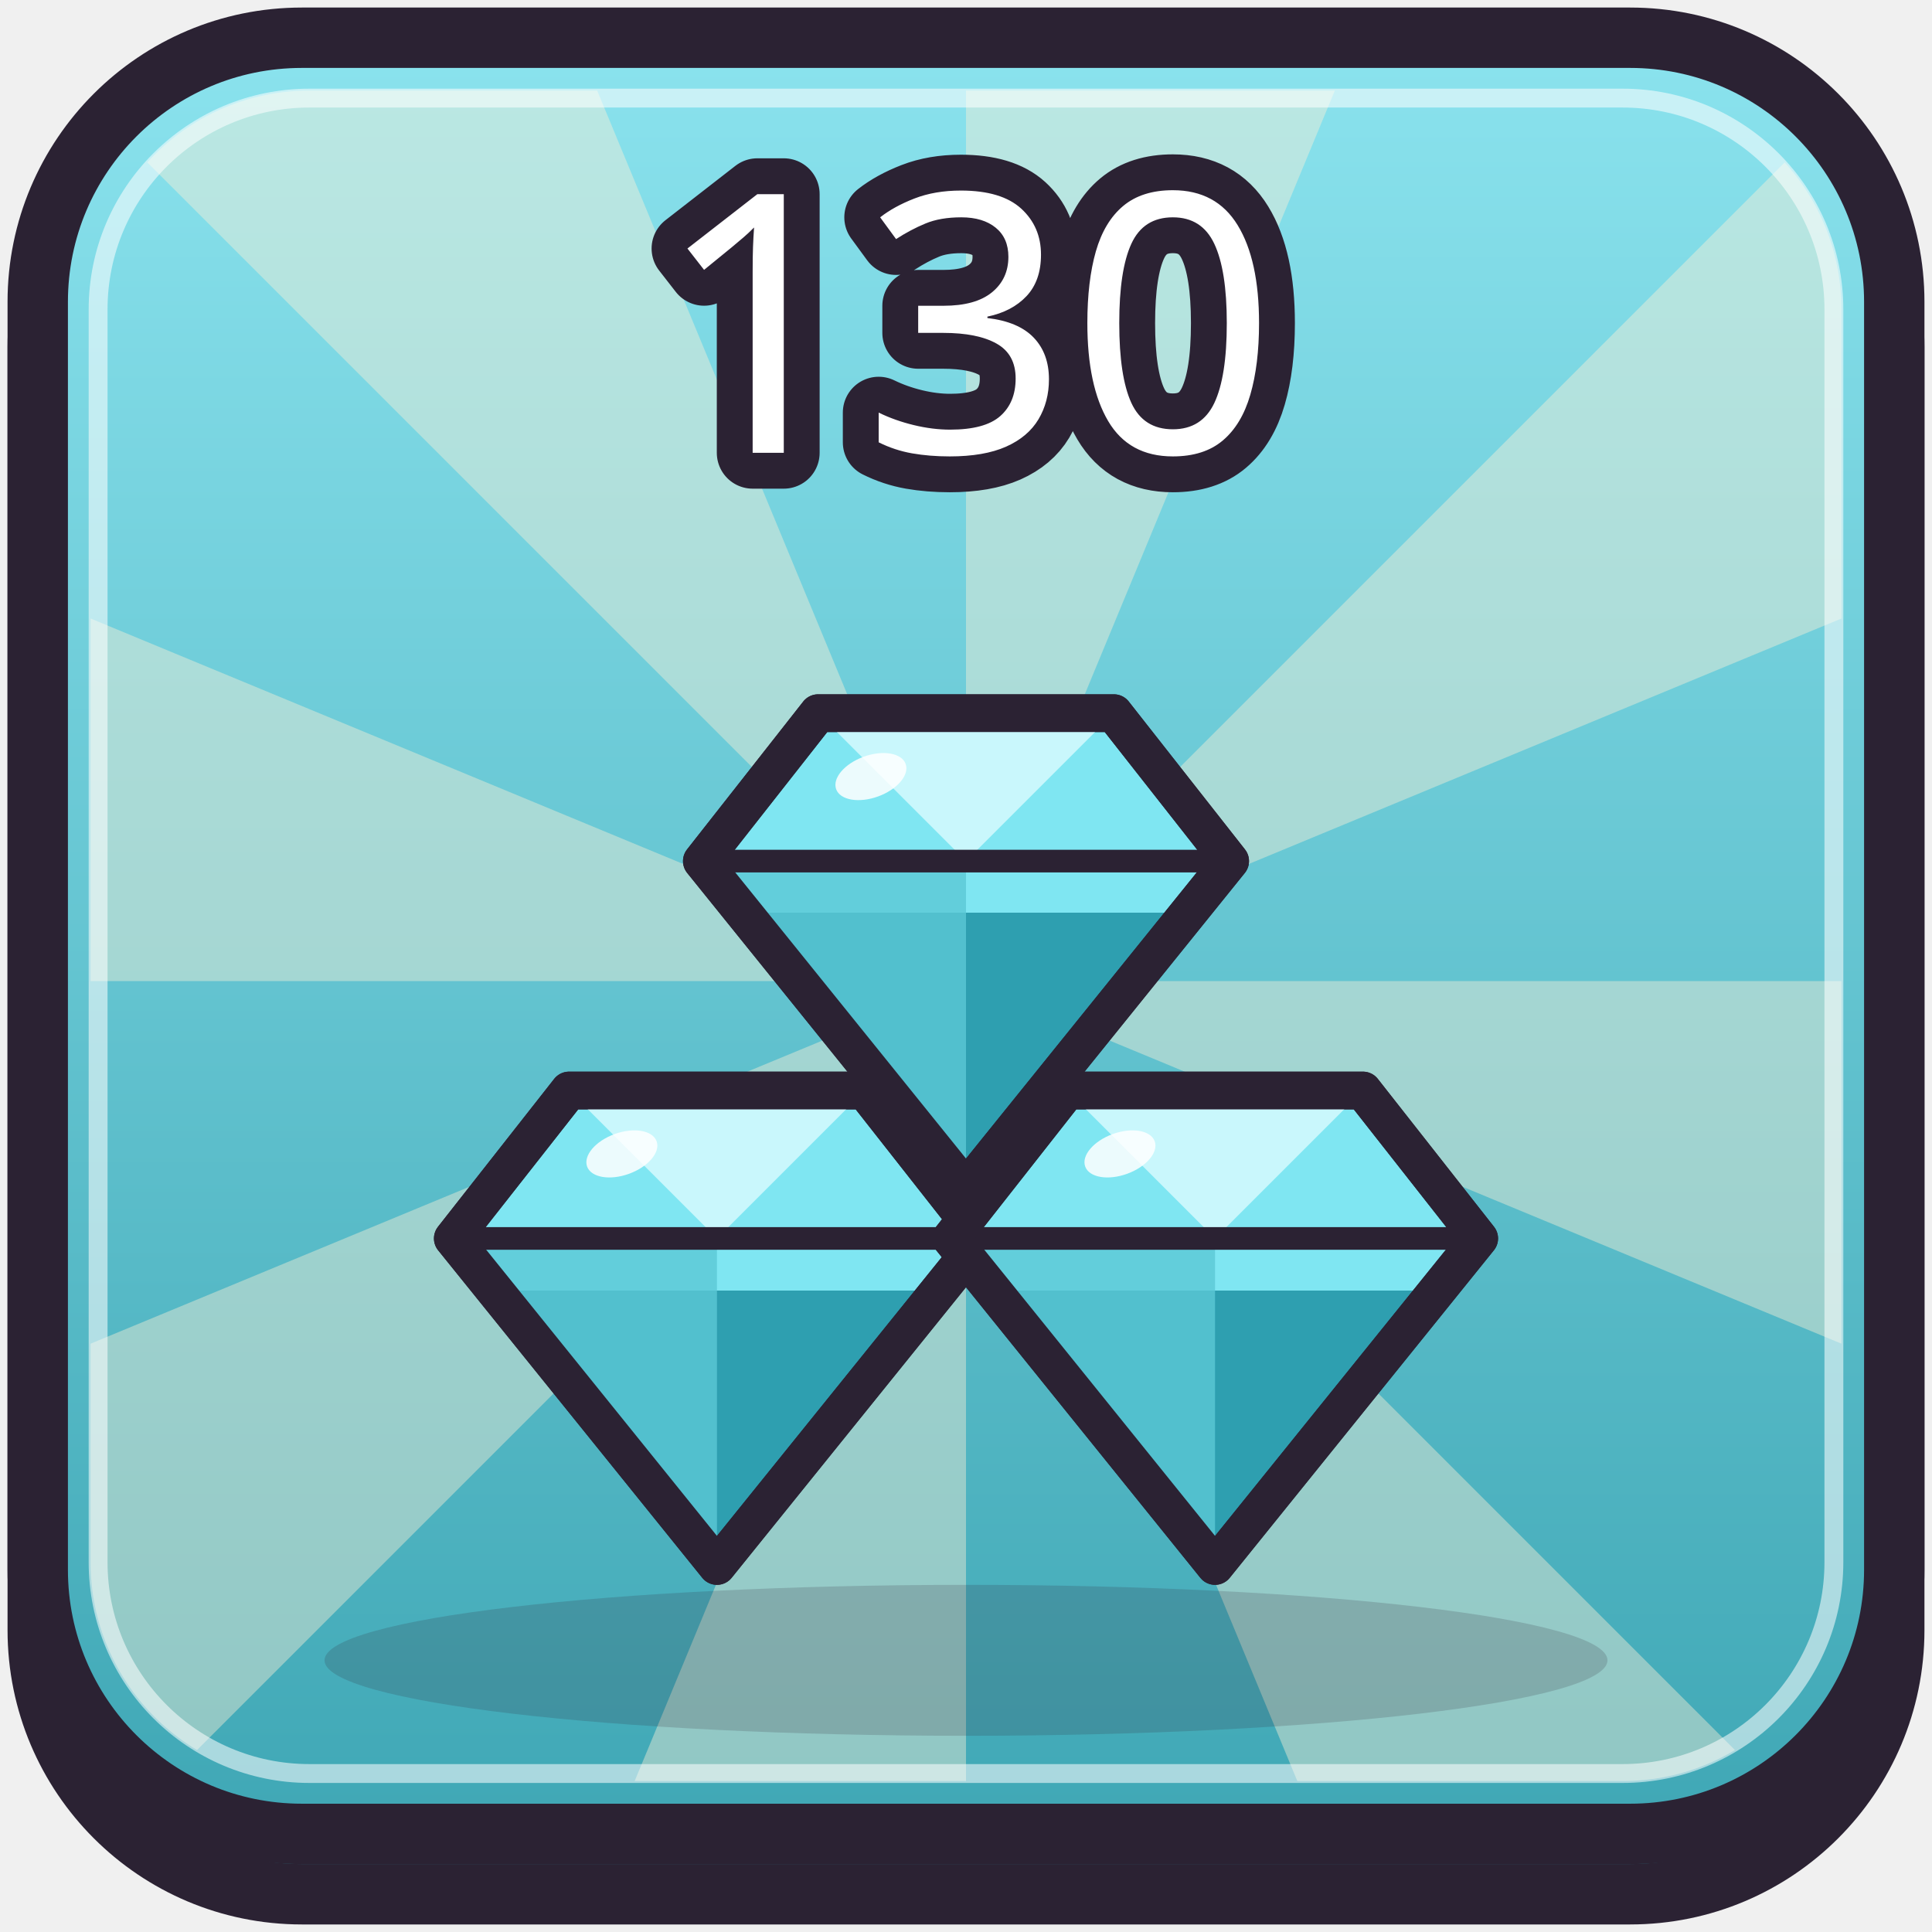
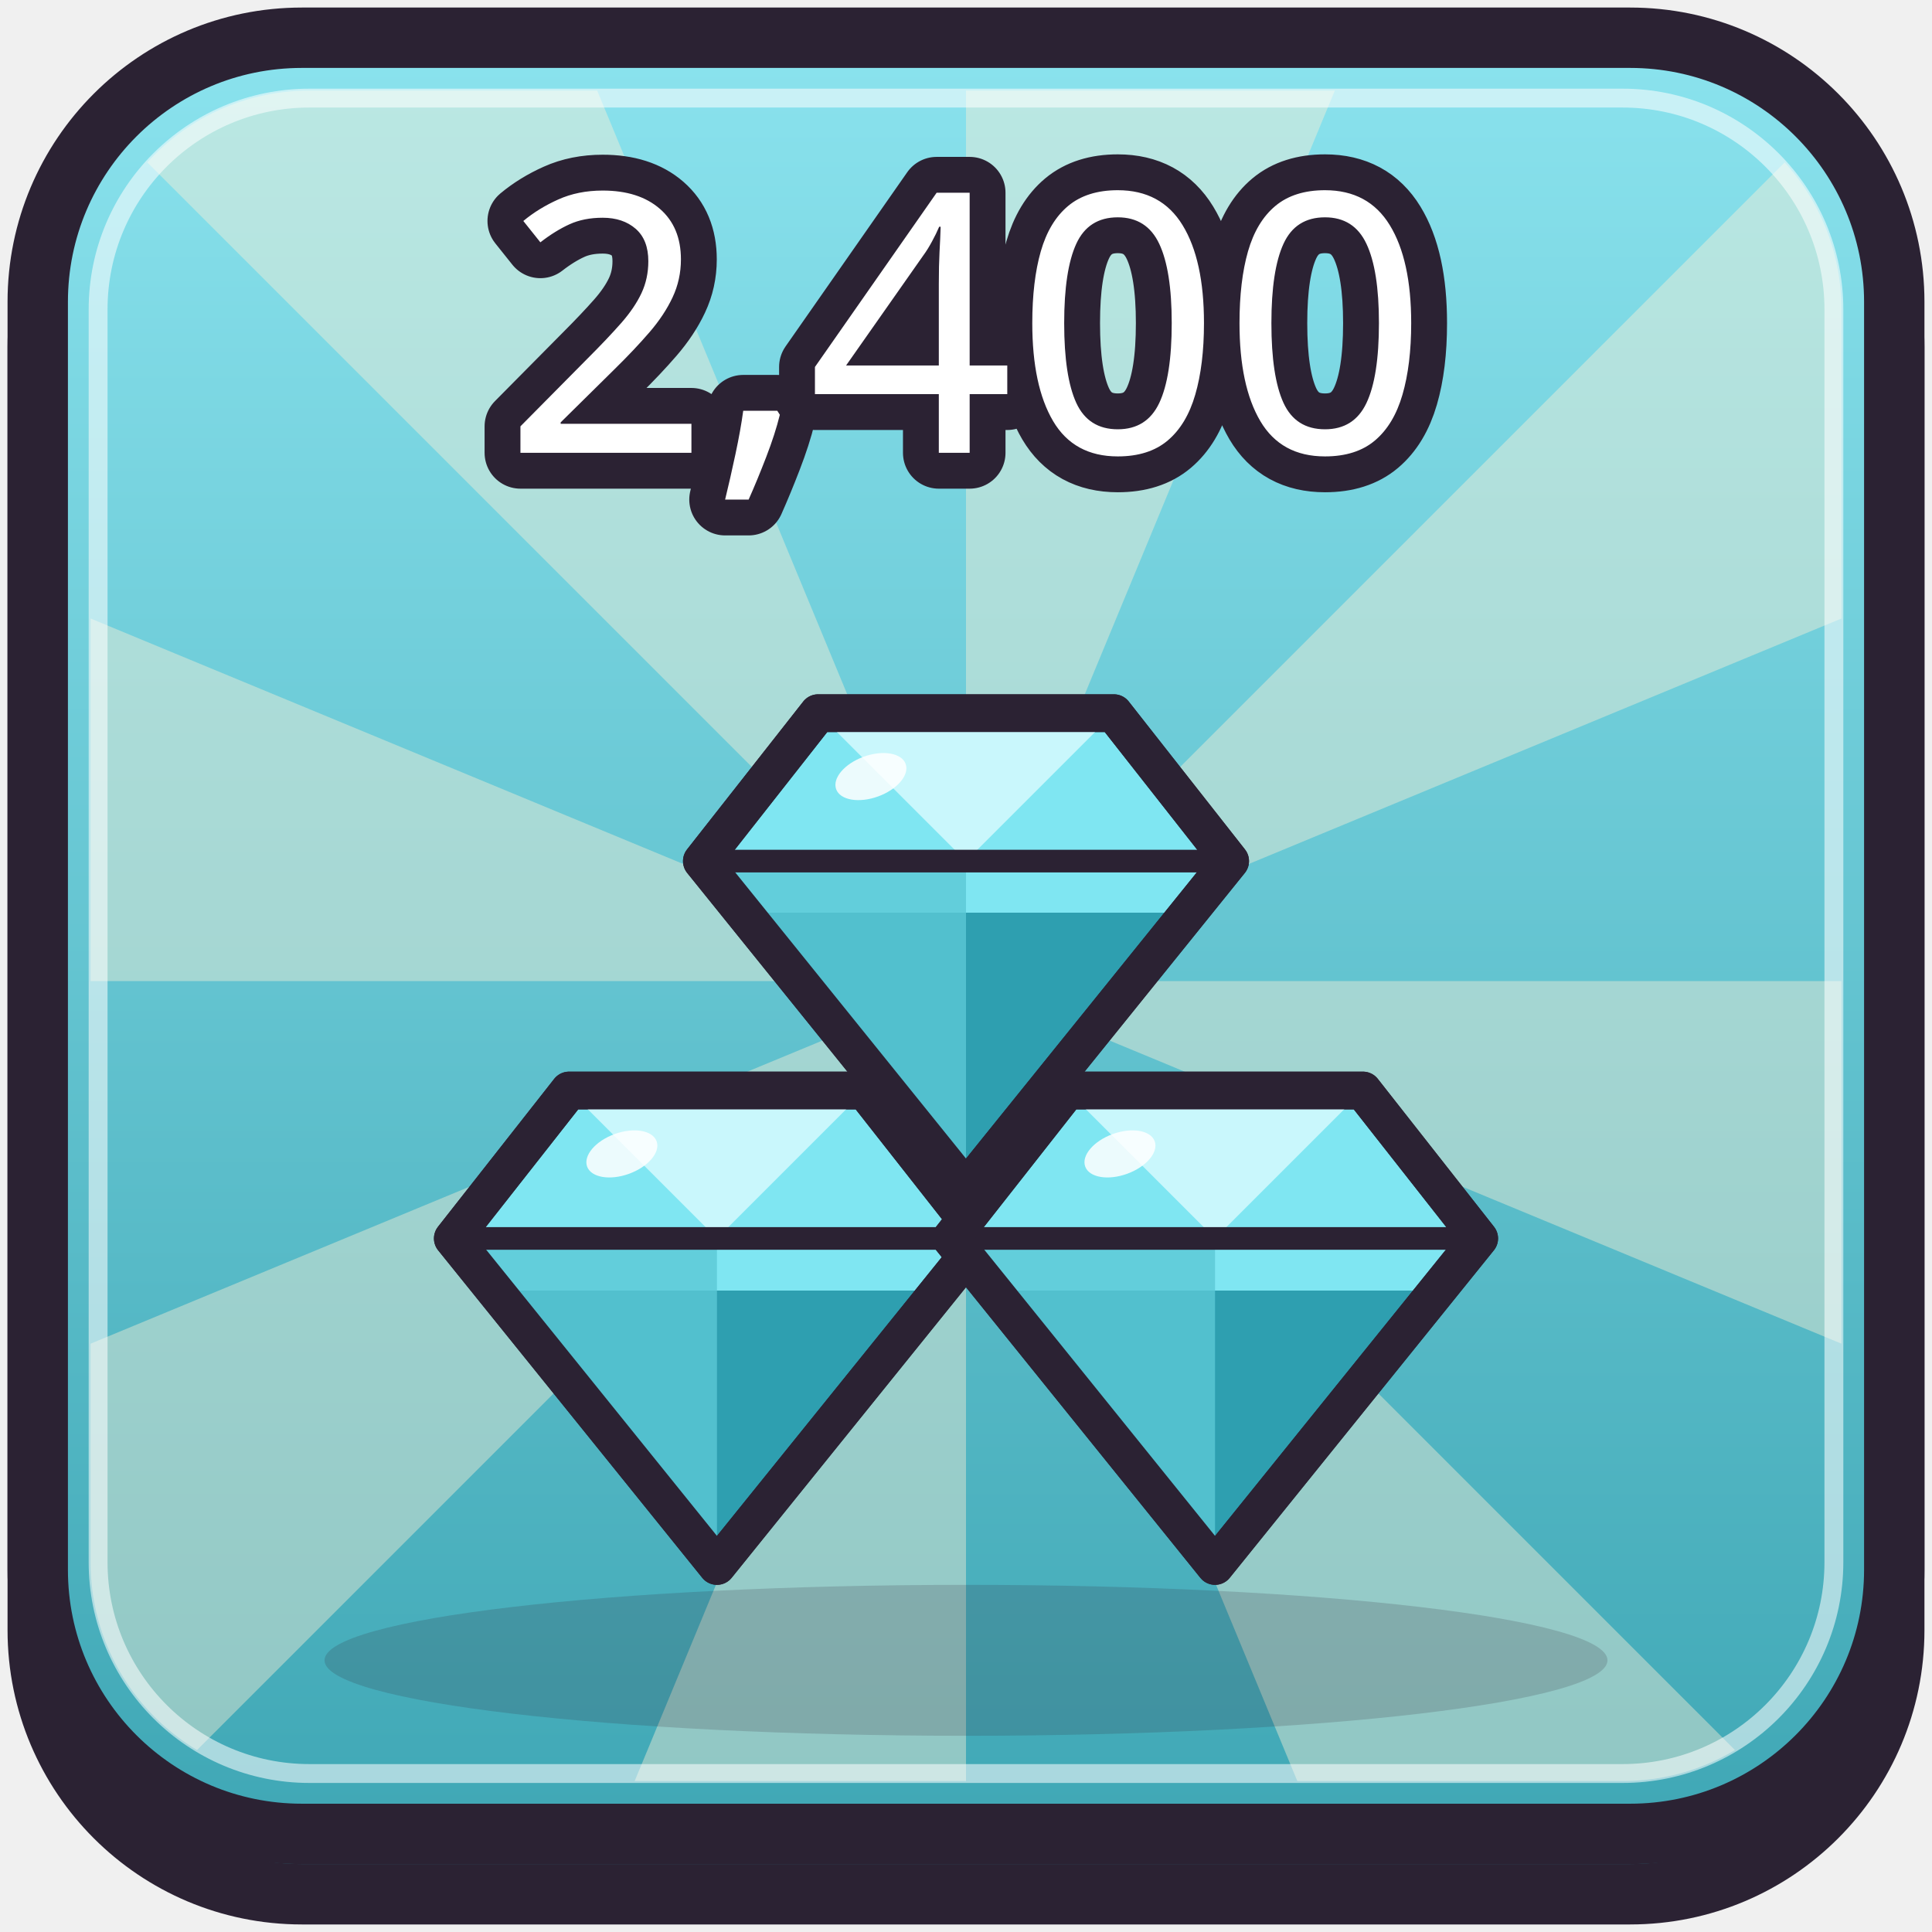
<svg xmlns="http://www.w3.org/2000/svg" width="512" height="512" viewBox="0 0 512 512">
  <defs>
    <linearGradient id="g1" x1="0" y1="0" x2="0" y2="1">
      <stop offset="0" stop-color="#8BE3EE" />
      <stop offset="1" stop-color="#3FA7B5" />
    </linearGradient>
    <clipPath id="c2">
      <rect x="24" y="24" width="464" height="448" rx="58" />
    </clipPath>
    <linearGradient id="g3" x1="0" y1="0" x2="0" y2="1">
      <stop offset="0" stop-color="#7FE6F2" />
      <stop offset="0.42" stop-color="#7FE6F2" />
      <stop offset="0.42" stop-color="#2E9FB0" />
      <stop offset="1" stop-color="#2E9FB0" />
    </linearGradient>
    <linearGradient id="g4" x1="0" y1="0" x2="0" y2="1">
      <stop offset="0" stop-color="#7FE6F2" />
      <stop offset="0.42" stop-color="#7FE6F2" />
      <stop offset="0.42" stop-color="#2E9FB0" />
      <stop offset="1" stop-color="#2E9FB0" />
    </linearGradient>
    <linearGradient id="g5" x1="0" y1="0" x2="0" y2="1">
      <stop offset="0" stop-color="#7FE6F2" />
      <stop offset="0.42" stop-color="#7FE6F2" />
      <stop offset="0.42" stop-color="#2E9FB0" />
      <stop offset="1" stop-color="#2E9FB0" />
    </linearGradient>
  </defs>
  <rect x="10" y="22" width="492" height="480" rx="70" fill="#2A7480" stroke="#2B2233" stroke-width="16" stroke-linejoin="round" stroke-linecap="round" />
  <rect x="10" y="10" width="492" height="476" rx="70" fill="url(#g1)" stroke="#2B2233" stroke-width="16" stroke-linejoin="round" stroke-linecap="round" />
  <g clip-path="url(#c2)">
    <path d="M256,260 L256.0,-160.0 L416.7,-128.0 Z" fill="#FFF1D6" opacity="0.42" />
    <path d="M256,260 L553.0,-37.0 L644.0,99.3 Z" fill="#FFF1D6" opacity="0.42" />
    <path d="M256,260 L676.0,260.0 L644.0,420.7 Z" fill="#FFF1D6" opacity="0.42" />
    <path d="M256,260 L553.0,557.0 L416.7,648.0 Z" fill="#FFF1D6" opacity="0.42" />
    <path d="M256,260 L256.0,680.0 L95.3,648.0 Z" fill="#FFF1D6" opacity="0.42" />
    <path d="M256,260 L-41.0,557.0 L-132.0,420.7 Z" fill="#FFF1D6" opacity="0.42" />
    <path d="M256,260 L-164.0,260.0 L-132.0,99.3 Z" fill="#FFF1D6" opacity="0.42" />
    <path d="M256,260 L-41.0,-37.0 L95.3,-128.0 Z" fill="#FFF1D6" opacity="0.42" />
  </g>
  <rect x="26" y="26" width="460" height="444" rx="56" fill="none" stroke="#FFFFFF" stroke-width="5" opacity="0.55" />
  <ellipse cx="256" cy="440" rx="170" ry="20" fill="#2B2233" opacity="0.18" />
  <polygon points="120.0,328.2 150.8,289.0 229.2,289.0 260.0,328.2 190,415.0" fill="url(#g3)" stroke="#2B2233" stroke-width="10" stroke-linejoin="round" stroke-linecap="round" />
  <polygon points="150.8,289.0 190,328.2 229.2,289.0" fill="#C9F7FC" />
  <polygon points="120.0,328.2 190,328.2 190,415.0" fill="#5BC8D6" opacity="0.8" />
  <polyline points="120.0,328.2 260.0,328.2" fill="none" stroke="#2B2233" stroke-width="6" />
  <polygon points="120.0,328.2 150.8,289.0 229.2,289.0 260.0,328.2 190,415.0" fill="none" stroke="#2B2233" stroke-width="10" stroke-linejoin="round" stroke-linecap="round" />
  <ellipse cx="164.8" cy="305.8" rx="9.8" ry="5.6" fill="#FFFFFF" opacity="0.85" transform="rotate(-20 164.8 305.8)" />
  <polygon points="252.0,328.2 282.8,289.0 361.2,289.0 392.0,328.2 322,415.0" fill="url(#g4)" stroke="#2B2233" stroke-width="10" stroke-linejoin="round" stroke-linecap="round" />
  <polygon points="282.8,289.0 322,328.2 361.2,289.0" fill="#C9F7FC" />
  <polygon points="252.0,328.2 322,328.2 322,415.0" fill="#5BC8D6" opacity="0.8" />
  <polyline points="252.0,328.2 392.0,328.2" fill="none" stroke="#2B2233" stroke-width="6" />
  <polygon points="252.0,328.2 282.8,289.0 361.2,289.0 392.0,328.2 322,415.0" fill="none" stroke="#2B2233" stroke-width="10" stroke-linejoin="round" stroke-linecap="round" />
  <ellipse cx="296.8" cy="305.8" rx="9.8" ry="5.6" fill="#FFFFFF" opacity="0.85" transform="rotate(-20 296.8 305.8)" />
  <polygon points="186.0,228.2 216.8,189.0 295.2,189.0 326.0,228.2 256,315.0" fill="url(#g5)" stroke="#2B2233" stroke-width="10" stroke-linejoin="round" stroke-linecap="round" />
  <polygon points="216.8,189.0 256,228.2 295.2,189.0" fill="#C9F7FC" />
  <polygon points="186.0,228.2 256,228.2 256,315.0" fill="#5BC8D6" opacity="0.8" />
  <polyline points="186.0,228.2 326.0,228.2" fill="none" stroke="#2B2233" stroke-width="6" />
  <polygon points="186.0,228.2 216.8,189.0 295.2,189.0 326.0,228.2 256,315.0" fill="none" stroke="#2B2233" stroke-width="10" stroke-linejoin="round" stroke-linecap="round" />
  <ellipse cx="230.8" cy="205.8" rx="9.8" ry="5.6" fill="#FFFFFF" opacity="0.85" transform="rotate(-20 230.8 205.8)" />
-   <text x="256" y="120" text-anchor="middle" font-family="Fredoka One" font-size="96" fill="#FFFFFF" stroke="#2B2233" stroke-width="19" paint-order="stroke" stroke-linejoin="round">130</text>
+   <text x="256" y="120" text-anchor="middle" font-family="Fredoka One" font-size="96" fill="#FFFFFF" stroke="#2B2233" stroke-width="19" paint-order="stroke" stroke-linejoin="round">2,400</text>
</svg>
